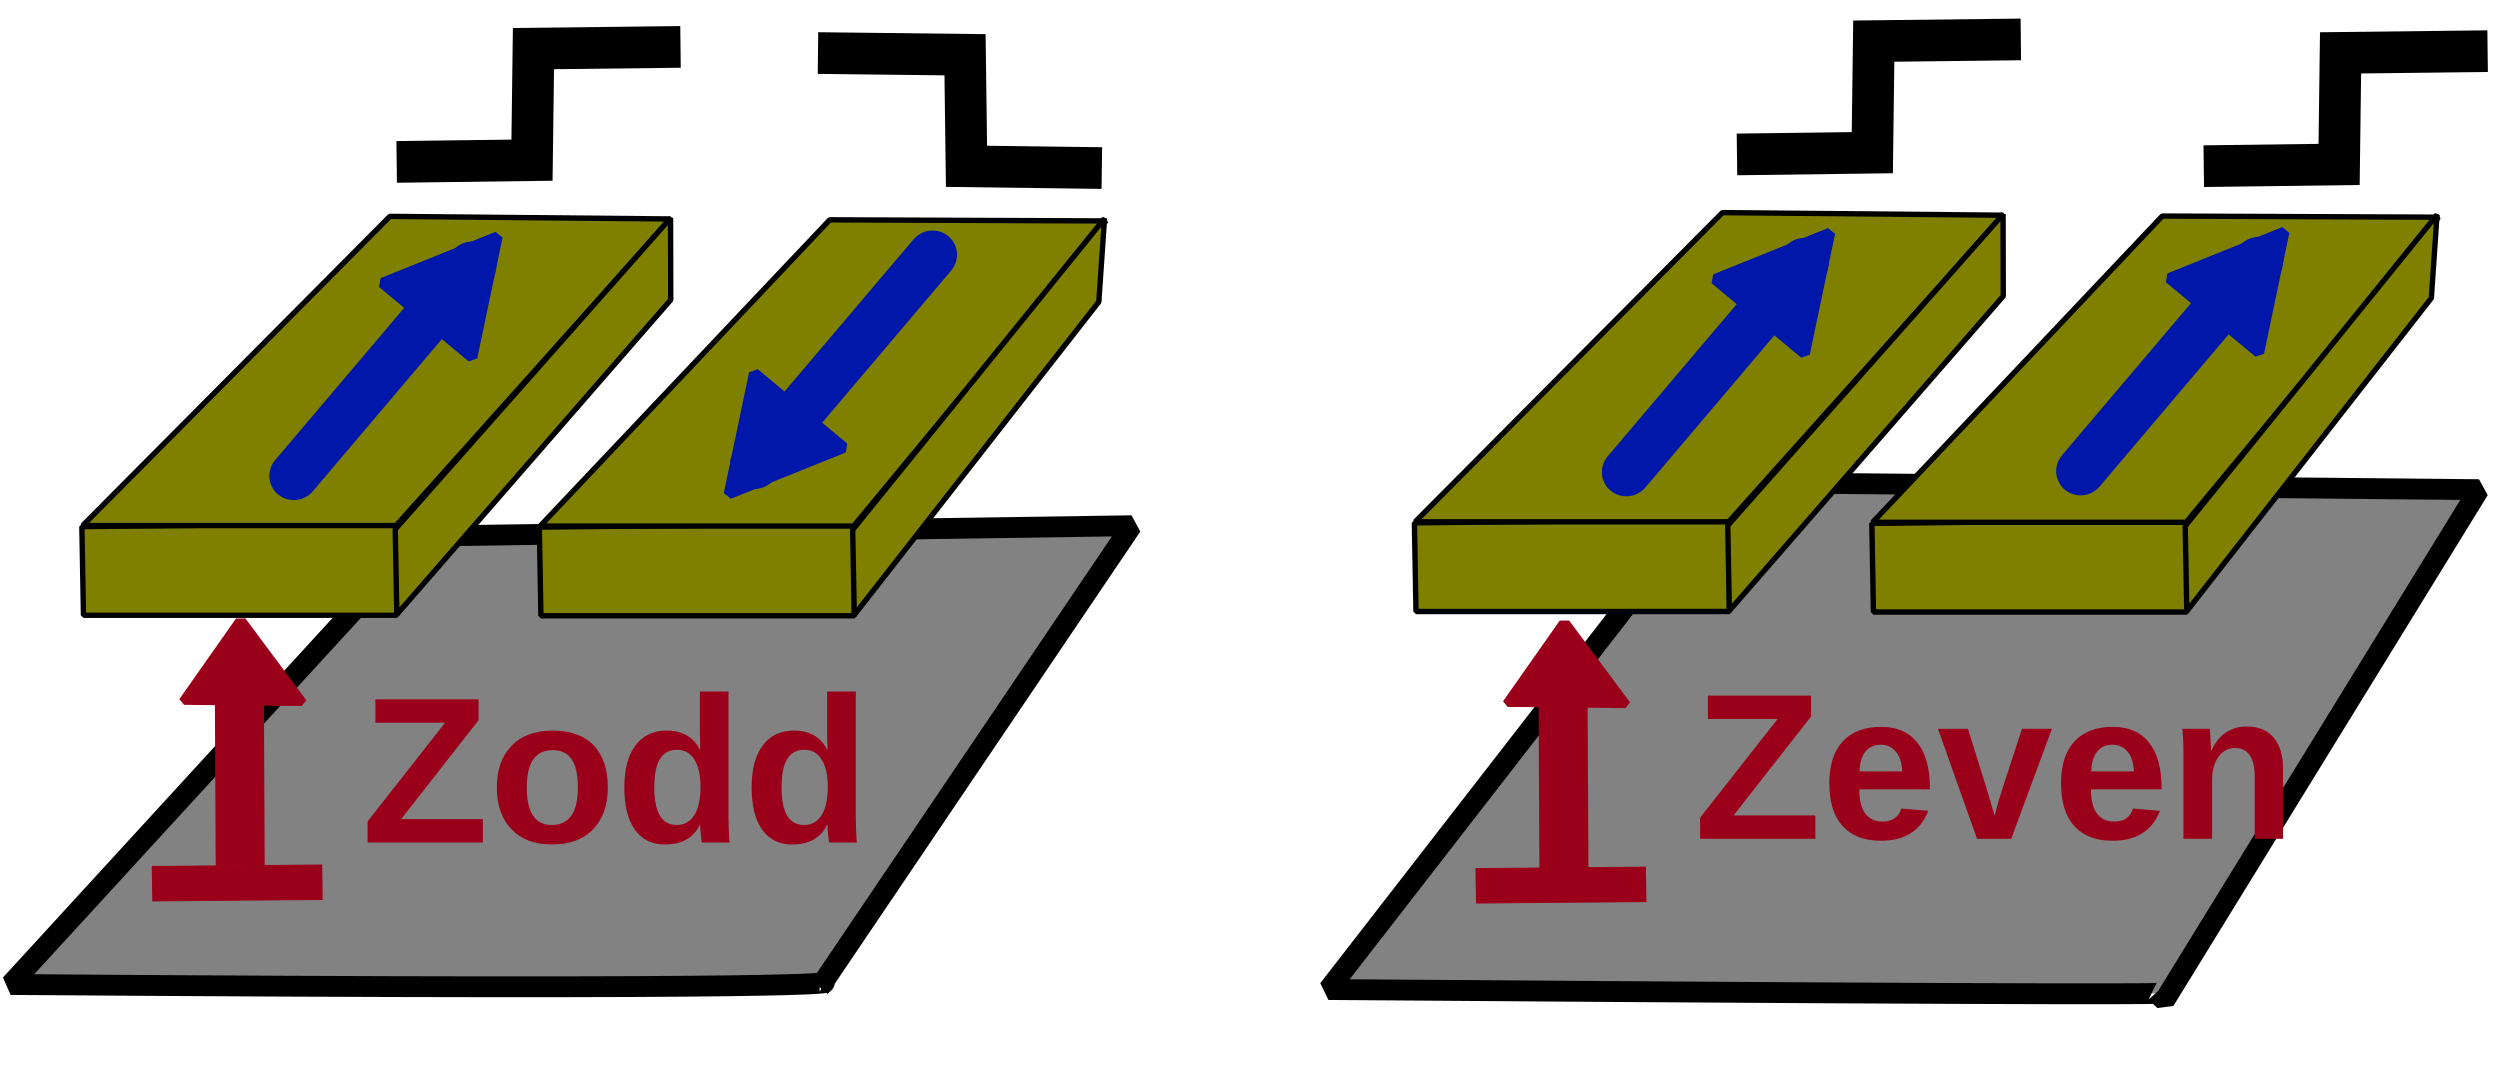
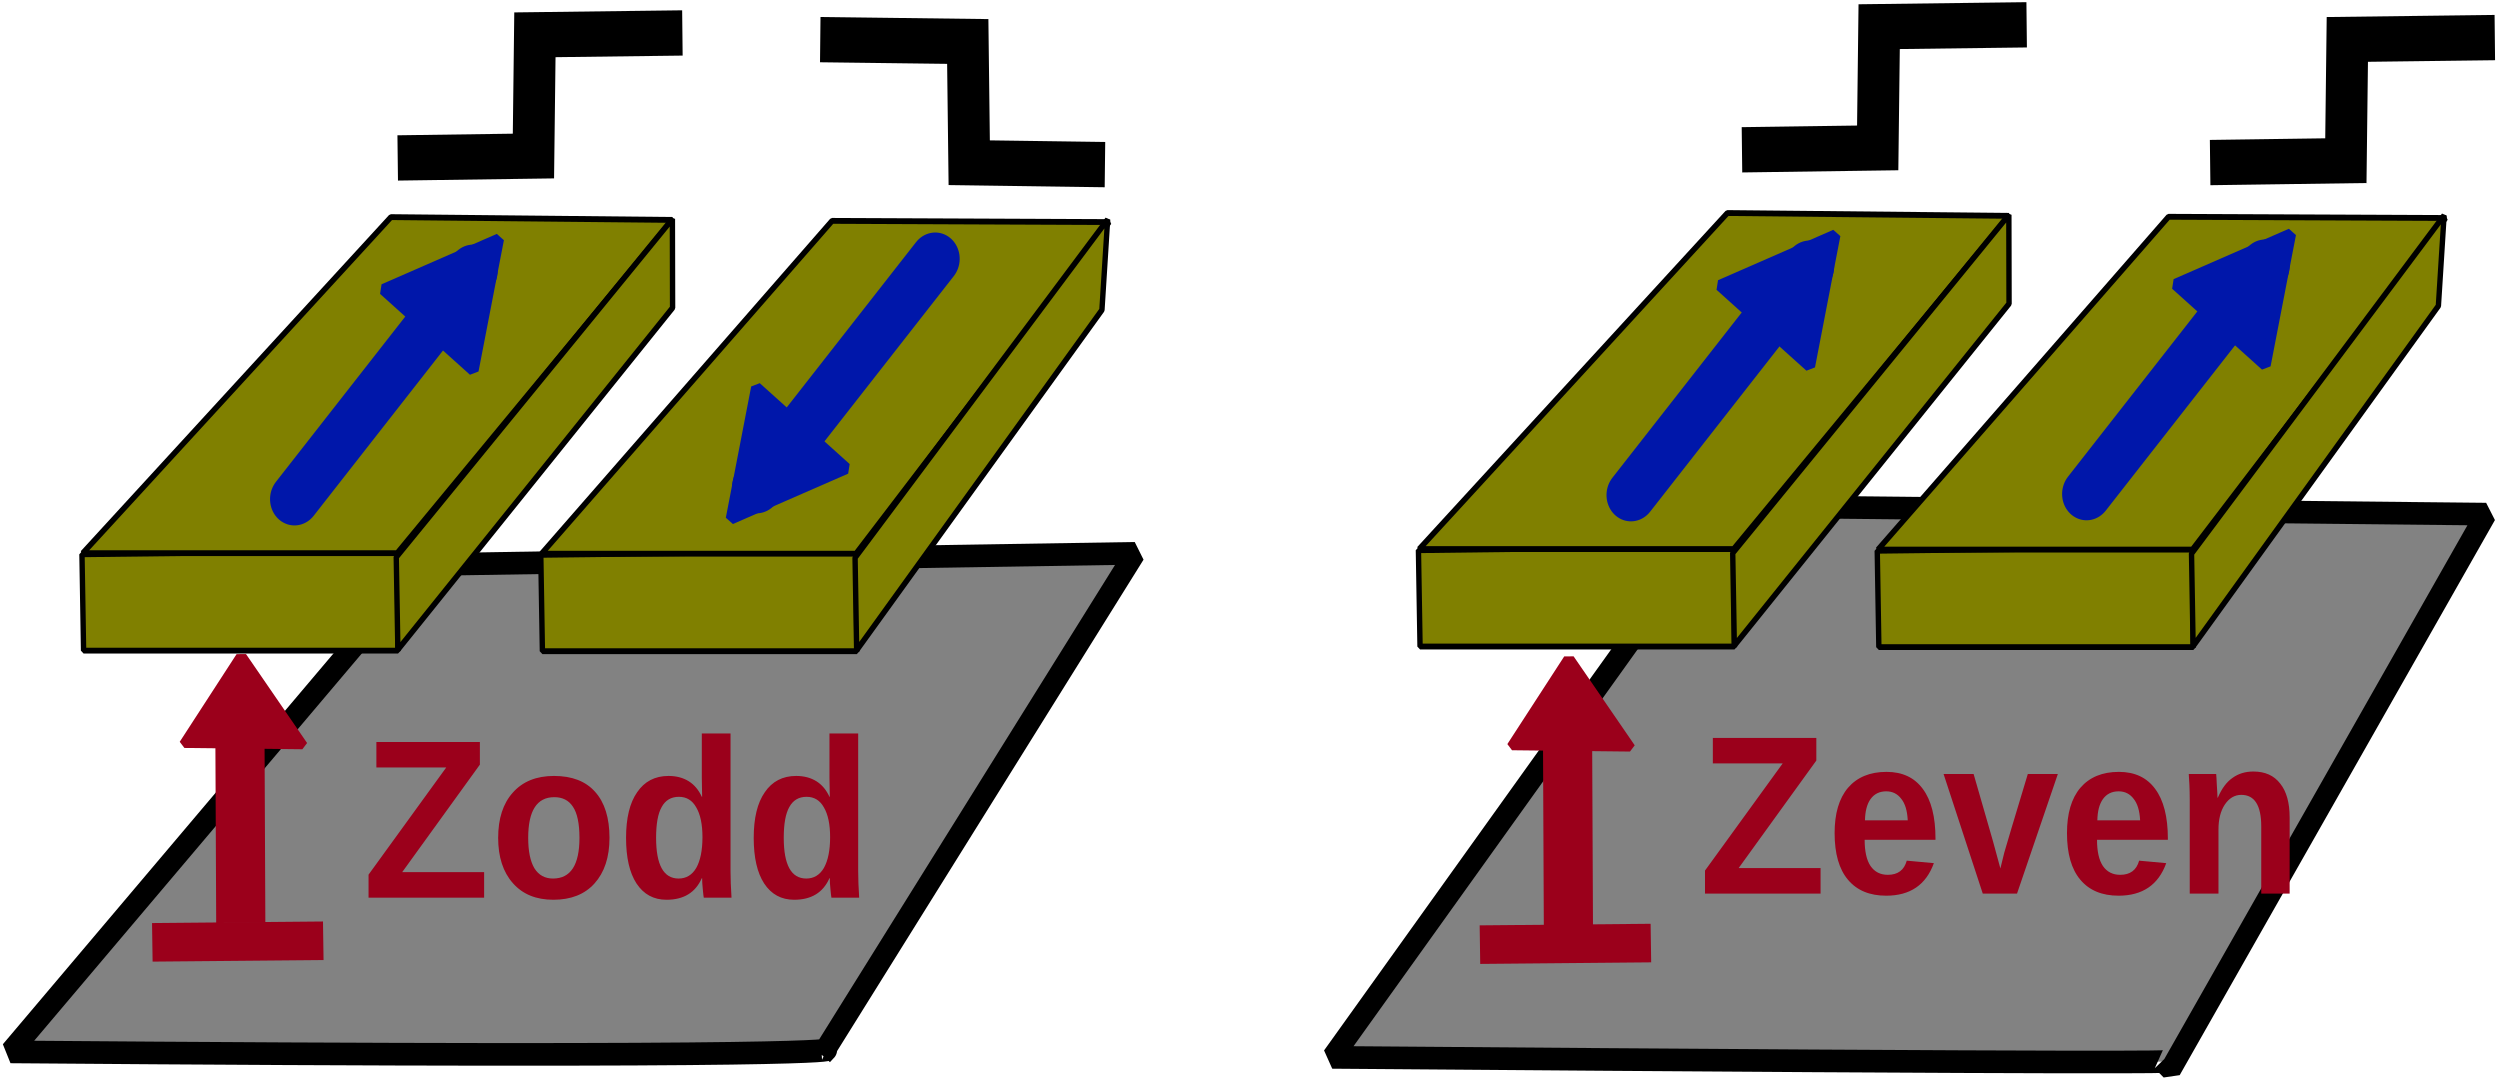
- <svg xmlns="http://www.w3.org/2000/svg" xmlns:ns1="http://www.openswatchbook.org/uri/2009/osb" width="120" height="52" id="svg2" version="1.1">
+ <svg xmlns="http://www.w3.org/2000/svg" xmlns:ns1="http://www.openswatchbook.org/uri/2009/osb" width="240" height="104" id="svg2" version="1.1">
  <defs id="defs4">
    <linearGradient id="linearGradient3779" ns1:paint="solid">
      <stop style="stop-color:#f90000;stop-opacity:1;" offset="0" id="stop3781" />
    </linearGradient>
  </defs>
-   <g id="layer1" transform="translate(0,-1000.362)">
-     <path style="fill:#828282;fill-opacity:1;stroke:#000000;stroke-width:1;stroke-linecap:square;stroke-linejoin:miter;stroke-miterlimit:0;stroke-opacity:1;stroke-dasharray:none" d="m 0.512,1047.618 c 39.849,0.297 39.06,-0.099 39.06,-0.099 l -0.199,0.199 14.947,-22.121 -34.078,0.498 z" id="path3012" />
-     <g id="g5003" transform="matrix(1,0,0,0.7329186,-8.447114,278.0582)">
-       <g transform="translate(0.352294,-10.21653)" id="g4999">
-         <path id="path4835-5-1" d="m 19.62,1051.261 -0.038,-10.69" style="fill:#0017aa;fill-opacity:1;stroke:#9b001b;stroke-width:2.353;stroke-linecap:square;stroke-miterlimit:0;stroke-opacity:1;stroke-dasharray:none" />
-         <path id="path4839-8-4" d="m 19.65,1036.356 2.925,5.362 -5.646,-0.079 z" style="fill:#9b001b;fill-opacity:1;stroke:#9b001b;stroke-width:0.509;stroke-linecap:square;stroke-linejoin:bevel;stroke-miterlimit:0;stroke-opacity:1;stroke-dasharray:none" />
+   <g id="layer1" transform="translate(0,-948.3622)">
+     <g id="g3037" transform="matrix(2.005899,0,0,2.173533,-0.01245482,-1227.688)">
+       <path id="path3012" d="m 0.512,1047.618 c 39.849,0.297 39.06,-0.099 39.06,-0.099 l -0.199,0.199 14.947,-22.121 -34.078,0.498 z" style="fill:#828282;fill-opacity:1;stroke:#000000;stroke-width:1;stroke-linecap:square;stroke-linejoin:miter;stroke-miterlimit:0;stroke-opacity:1;stroke-dasharray:none" />
+       <g transform="matrix(1,0,0,0.7329186,-8.447114,278.0582)" id="g5003">
+         <g id="g4999" transform="translate(0.352294,-10.21653)">
+           <path style="fill:#0017aa;fill-opacity:1;stroke:#9b001b;stroke-width:2.353;stroke-linecap:square;stroke-miterlimit:0;stroke-opacity:1;stroke-dasharray:none" d="m 19.62,1051.261 -0.038,-10.69" id="path4835-5-1" />
+           <path style="fill:#9b001b;fill-opacity:1;stroke:#9b001b;stroke-width:0.509;stroke-linecap:square;stroke-linejoin:bevel;stroke-miterlimit:0;stroke-opacity:1;stroke-dasharray:none" d="m 19.65,1036.356 2.925,5.362 -5.646,-0.079 z" id="path4839-8-4" />
+         </g>
+         <path id="path4835-5-1-9" d="m 22.763,1043.31 -5.858,0.068" style="fill:#0017aa;fill-opacity:1;stroke:#9b001b;stroke-width:2.324;stroke-linecap:square;stroke-miterlimit:0;stroke-opacity:1;stroke-dasharray:none" />
      </g>
-       <path style="fill:#0017aa;fill-opacity:1;stroke:#9b001b;stroke-width:2.324;stroke-linecap:square;stroke-miterlimit:0;stroke-opacity:1;stroke-dasharray:none" d="m 22.763,1043.31 -5.858,0.068" id="path4835-5-1-9" />
-     </g>
-     <g id="g3840" transform="translate(3.482416,-1.813256)">
-       <path id="path3805" d="m 0.447,1027.453 15.091,-0.171 0.035,4.426 -15.049,0 z" style="fill:#808000;fill-opacity:1;stroke:#000000;stroke-width:0.258;stroke-linecap:butt;stroke-linejoin:miter;stroke-miterlimit:1;stroke-opacity:1;stroke-dasharray:none" />
-       <path id="path3805-3" d="m 15.233,1012.561 13.472,0.124 -13.172,14.718 -15.049,0 z" style="fill:#808000;fill-opacity:1;stroke:#000000;stroke-width:0.258;stroke-linecap:butt;stroke-linejoin:miter;stroke-miterlimit:1;stroke-opacity:1;stroke-dasharray:none" />
-       <path id="path3805-1" d="m 15.488,1027.579 13.216,-14.939 0.009,3.927 -13.148,15.1 z" style="fill:#808000;fill-opacity:1;stroke:#000000;stroke-width:0.258;stroke-linecap:butt;stroke-linejoin:miter;stroke-miterlimit:1;stroke-opacity:1;stroke-dasharray:none" />
-     </g>
-     <g id="g3840-4" transform="translate(25.4405,-1.788408)">
-       <path id="path3805-6" d="m 0.447,1027.453 15.091,-0.171 0.035,4.426 -15.049,0 z" style="fill:#808000;fill-opacity:1;stroke:#000000;stroke-width:0.258;stroke-linecap:butt;stroke-linejoin:miter;stroke-miterlimit:1;stroke-opacity:1;stroke-dasharray:none" />
-       <path id="path3805-3-0" d="m 14.387,1012.702 13.26,0.053 -12.115,14.647 -15.049,0 z" style="fill:#808000;fill-opacity:1;stroke:#000000;stroke-width:0.258;stroke-linecap:butt;stroke-linejoin:miter;stroke-miterlimit:1;stroke-opacity:1;stroke-dasharray:none" />
-       <path id="path3805-1-3" d="m 15.488,1027.579 12.088,-14.939 -0.273,3.998 -11.739,15.029 z" style="fill:#808000;fill-opacity:1;stroke:#000000;stroke-width:0.258;stroke-linecap:butt;stroke-linejoin:miter;stroke-miterlimit:1;stroke-opacity:1;stroke-dasharray:none" />
-     </g>
-     <g id="g4901" transform="matrix(0.6020197,0.4999142,-0.5122192,0.6041066,561.2121,379.6234)">
-       <path style="fill:#0017aa;fill-opacity:1;stroke:#0017aa;stroke-width:3;stroke-linecap:round;stroke-miterlimit:0;stroke-opacity:1;stroke-dasharray:none" d="m 19.728,1031.47 v 16.639" id="path4835" />
-       <path style="fill:#0017aa;fill-opacity:1;stroke:#0017aa;stroke-width:0.638;stroke-linecap:round;stroke-miterlimit:0;stroke-opacity:1;stroke-dasharray:none" d="m 19.693,1050.483 -3.608,-6.611 h 7.146 z" id="path4839" />
-     </g>
-     <g id="g4901-4" transform="matrix(-0.6020197,-0.4999142,0.5122192,-0.6041066,-502.3463,1656.169)">
-       <path style="fill:#0017aa;fill-opacity:1;stroke:#0017aa;stroke-width:3;stroke-linecap:round;stroke-miterlimit:0;stroke-opacity:1;stroke-dasharray:none" d="m 19.728,1031.47 v 16.639" id="path4835-5" />
-       <path style="fill:#0017aa;fill-opacity:1;stroke:#0017aa;stroke-width:0.638;stroke-linecap:round;stroke-miterlimit:0;stroke-opacity:1;stroke-dasharray:none" d="m 19.693,1050.483 -3.608,-6.611 h 7.146 z" id="path4839-8" />
-     </g>
-     <g id="g3880">
-       <path id="path4929" d="m 20.04,1008.121 5.496,-0.071 0.07,-5.355 6.059,-0.07" style="fill:none;stroke:#000000;stroke-width:2;stroke-linecap:square;stroke-linejoin:miter;stroke-opacity:1;stroke-miterlimit:4;stroke-dasharray:none" />
-     </g>
-     <g id="g3877">
-       <path id="path4929-1" d="m 51.888,1008.416 -5.496,-0.071 -0.07,-5.355 -6.059,-0.07" style="fill:none;stroke:#000000;stroke-width:2;stroke-linecap:square;stroke-linejoin:miter;stroke-miterlimit:4;stroke-opacity:1;stroke-dasharray:none" />
-     </g>
-     <text xml:space="preserve" style="font-size:12px;font-style:normal;font-variant:normal;font-weight:normal;font-stretch:normal;line-height:125%;letter-spacing:0px;word-spacing:0px;fill:#9b001b;fill-opacity:1;stroke:none;font-family:Comic Sans MS;-inkscape-font-specification:Comic Sans MS" x="17.347" y="1040.807" id="text5009">
-       <tspan id="tspan5011" x="17.347" y="1040.807" style="font-size:10px;font-style:normal;font-variant:normal;font-weight:bold;font-stretch:normal;fill:#9b001b;fill-opacity:1;font-family:Arial;-inkscape-font-specification:Arial Bold">Zodd</tspan>
-     </text>
-     <path style="fill:#828282;fill-opacity:1;stroke:#000000;stroke-width:1;stroke-linecap:square;stroke-linejoin:miter;stroke-miterlimit:0;stroke-opacity:1;stroke-dasharray:none" d="m 63.769,1047.86 c 39.849,0.297 39.765,0.183 39.765,0.183 l 0.364,0.34 15.087,-24.517 -36.333,-0.347 z" id="path3012-1" />
-     <g id="g5003-2" transform="matrix(1,0,0,0.7329186,55.09142,278.1596)">
-       <g transform="translate(0.352294,-10.21653)" id="g4999-3">
-         <path id="path4835-5-1-2" d="m 19.62,1051.261 -0.038,-10.69" style="fill:#0017aa;fill-opacity:1;stroke:#9b001b;stroke-width:2.353;stroke-linecap:square;stroke-miterlimit:0;stroke-opacity:1;stroke-dasharray:none" />
-         <path id="path4839-8-4-2" d="m 19.65,1036.356 2.925,5.362 -5.646,-0.079 z" style="fill:#9b001b;fill-opacity:1;stroke:#9b001b;stroke-width:0.509;stroke-linecap:square;stroke-linejoin:bevel;stroke-miterlimit:0;stroke-opacity:1;stroke-dasharray:none" />
+       <g transform="translate(3.482416,-1.813256)" id="g3840">
+         <path style="fill:#808000;fill-opacity:1;stroke:#000000;stroke-width:0.258;stroke-linecap:butt;stroke-linejoin:miter;stroke-miterlimit:1;stroke-opacity:1;stroke-dasharray:none" d="m 0.447,1027.453 15.091,-0.171 0.035,4.426 -15.049,0 z" id="path3805" />
+         <path style="fill:#808000;fill-opacity:1;stroke:#000000;stroke-width:0.258;stroke-linecap:butt;stroke-linejoin:miter;stroke-miterlimit:1;stroke-opacity:1;stroke-dasharray:none" d="m 15.233,1012.561 13.472,0.124 -13.172,14.718 -15.049,0 z" id="path3805-3" />
+         <path style="fill:#808000;fill-opacity:1;stroke:#000000;stroke-width:0.258;stroke-linecap:butt;stroke-linejoin:miter;stroke-miterlimit:1;stroke-opacity:1;stroke-dasharray:none" d="m 15.488,1027.579 13.216,-14.939 0.009,3.927 -13.148,15.1 z" id="path3805-1" />
      </g>
-       <path style="fill:#0017aa;fill-opacity:1;stroke:#9b001b;stroke-width:2.324;stroke-linecap:square;stroke-miterlimit:0;stroke-opacity:1;stroke-dasharray:none" d="m 22.763,1043.31 -5.858,0.068" id="path4835-5-1-9-1" />
-     </g>
-     <g id="g3840-7" transform="translate(67.44371,-1.993694)">
-       <path id="path3805-4" d="m 0.447,1027.453 15.091,-0.171 0.035,4.426 -15.049,0 z" style="fill:#808000;fill-opacity:1;stroke:#000000;stroke-width:0.258;stroke-linecap:butt;stroke-linejoin:miter;stroke-miterlimit:1;stroke-opacity:1;stroke-dasharray:none" />
-       <path id="path3805-3-09" d="m 15.233,1012.561 13.472,0.124 -13.172,14.718 -15.049,0 z" style="fill:#808000;fill-opacity:1;stroke:#000000;stroke-width:0.258;stroke-linecap:butt;stroke-linejoin:miter;stroke-miterlimit:1;stroke-opacity:1;stroke-dasharray:none" />
-       <path id="path3805-1-4" d="m 15.488,1027.579 13.216,-14.939 0.009,3.927 -13.148,15.1 z" style="fill:#808000;fill-opacity:1;stroke:#000000;stroke-width:0.258;stroke-linecap:butt;stroke-linejoin:miter;stroke-miterlimit:1;stroke-opacity:1;stroke-dasharray:none" />
-     </g>
-     <g id="g3840-4-8" transform="translate(89.40179,-1.968794)">
-       <path id="path3805-6-8" d="m 0.447,1027.453 15.091,-0.171 0.035,4.426 -15.049,0 z" style="fill:#808000;fill-opacity:1;stroke:#000000;stroke-width:0.258;stroke-linecap:butt;stroke-linejoin:miter;stroke-miterlimit:1;stroke-opacity:1;stroke-dasharray:none" />
-       <path id="path3805-3-0-2" d="m 14.387,1012.702 13.26,0.053 -12.115,14.647 -15.049,0 z" style="fill:#808000;fill-opacity:1;stroke:#000000;stroke-width:0.258;stroke-linecap:butt;stroke-linejoin:miter;stroke-miterlimit:1;stroke-opacity:1;stroke-dasharray:none" />
-       <path id="path3805-1-3-4" d="m 15.488,1027.579 12.088,-14.939 -0.273,3.998 -11.739,15.029 z" style="fill:#808000;fill-opacity:1;stroke:#000000;stroke-width:0.258;stroke-linecap:butt;stroke-linejoin:miter;stroke-miterlimit:1;stroke-opacity:1;stroke-dasharray:none" />
-     </g>
-     <g id="g4901-5" transform="matrix(-0.6020197,-0.4999142,0.5122192,-0.6041066,-416.5806,1655.942)">
-       <path style="fill:#0017aa;fill-opacity:1;stroke:#0017aa;stroke-width:3;stroke-linecap:round;stroke-miterlimit:0;stroke-opacity:1;stroke-dasharray:none" d="m 19.728,1031.47 v 16.639" id="path4835-51" />
-       <path style="fill:#0017aa;fill-opacity:1;stroke:#0017aa;stroke-width:0.638;stroke-linecap:round;stroke-miterlimit:0;stroke-opacity:1;stroke-dasharray:none" d="m 19.693,1050.483 -3.608,-6.611 h 7.146 z" id="path4839-7" />
-     </g>
-     <g id="g4901-4-1" transform="matrix(-0.6020197,-0.4999142,0.5122192,-0.6041066,-438.385,1655.989)">
-       <path style="fill:#0017aa;fill-opacity:1;stroke:#0017aa;stroke-width:3;stroke-linecap:round;stroke-miterlimit:0;stroke-opacity:1;stroke-dasharray:none" d="m 19.728,1031.47 v 16.639" id="path4835-5-15" />
-       <path style="fill:#0017aa;fill-opacity:1;stroke:#0017aa;stroke-width:0.638;stroke-linecap:round;stroke-miterlimit:0;stroke-opacity:1;stroke-dasharray:none" d="m 19.693,1050.483 -3.608,-6.611 h 7.146 z" id="path4839-8-2" />
-     </g>
-     <text xml:space="preserve" style="font-size:12px;font-style:normal;font-variant:normal;font-weight:normal;font-stretch:normal;line-height:125%;letter-spacing:0px;word-spacing:0px;fill:#9b001b;fill-opacity:1;stroke:none;font-family:Comic Sans MS;-inkscape-font-specification:Comic Sans MS" x="81.308" y="1040.627" id="text5009-6">
-       <tspan id="tspan5011-8" x="81.308" y="1040.627" style="font-size:10px;font-style:normal;font-variant:normal;font-weight:bold;font-stretch:normal;fill:#9b001b;fill-opacity:1;font-family:Arial;-inkscape-font-specification:Arial Bold">Zeven</tspan>
-     </text>
-     <g transform="translate(64.33477,-0.359358)" id="g3880-5">
-       <path id="path4929-7" d="m 20.04,1008.121 5.496,-0.071 0.07,-5.355 6.059,-0.07" style="fill:none;stroke:#000000;stroke-width:2;stroke-linecap:square;stroke-linejoin:miter;stroke-miterlimit:4;stroke-opacity:1;stroke-dasharray:none" />
-     </g>
-     <g transform="translate(86.74067,0.2043123)" id="g3880-6">
-       <path id="path4929-18" d="m 20.04,1008.121 5.496,-0.071 0.07,-5.355 6.059,-0.07" style="fill:none;stroke:#000000;stroke-width:2;stroke-linecap:square;stroke-linejoin:miter;stroke-miterlimit:4;stroke-opacity:1;stroke-dasharray:none" />
+       <g transform="translate(25.4405,-1.788408)" id="g3840-4">
+         <path style="fill:#808000;fill-opacity:1;stroke:#000000;stroke-width:0.258;stroke-linecap:butt;stroke-linejoin:miter;stroke-miterlimit:1;stroke-opacity:1;stroke-dasharray:none" d="m 0.447,1027.453 15.091,-0.171 0.035,4.426 -15.049,0 z" id="path3805-6" />
+         <path style="fill:#808000;fill-opacity:1;stroke:#000000;stroke-width:0.258;stroke-linecap:butt;stroke-linejoin:miter;stroke-miterlimit:1;stroke-opacity:1;stroke-dasharray:none" d="m 14.387,1012.702 13.26,0.053 -12.115,14.647 -15.049,0 z" id="path3805-3-0" />
+         <path style="fill:#808000;fill-opacity:1;stroke:#000000;stroke-width:0.258;stroke-linecap:butt;stroke-linejoin:miter;stroke-miterlimit:1;stroke-opacity:1;stroke-dasharray:none" d="m 15.488,1027.579 12.088,-14.939 -0.273,3.998 -11.739,15.029 z" id="path3805-1-3" />
+       </g>
+       <g transform="matrix(0.6020197,0.4999142,-0.5122192,0.6041066,561.2121,379.6234)" id="g4901">
+         <path id="path4835" d="m 19.728,1031.47 v 16.639" style="fill:#0017aa;fill-opacity:1;stroke:#0017aa;stroke-width:3;stroke-linecap:round;stroke-miterlimit:0;stroke-opacity:1;stroke-dasharray:none" />
+         <path id="path4839" d="m 19.693,1050.483 -3.608,-6.611 h 7.146 z" style="fill:#0017aa;fill-opacity:1;stroke:#0017aa;stroke-width:0.638;stroke-linecap:round;stroke-miterlimit:0;stroke-opacity:1;stroke-dasharray:none" />
+       </g>
+       <g transform="matrix(-0.6020197,-0.4999142,0.5122192,-0.6041066,-502.3463,1656.169)" id="g4901-4">
+         <path id="path4835-5" d="m 19.728,1031.47 v 16.639" style="fill:#0017aa;fill-opacity:1;stroke:#0017aa;stroke-width:3;stroke-linecap:round;stroke-miterlimit:0;stroke-opacity:1;stroke-dasharray:none" />
+         <path id="path4839-8" d="m 19.693,1050.483 -3.608,-6.611 h 7.146 z" style="fill:#0017aa;fill-opacity:1;stroke:#0017aa;stroke-width:0.638;stroke-linecap:round;stroke-miterlimit:0;stroke-opacity:1;stroke-dasharray:none" />
+       </g>
+       <g id="g3880">
+         <path style="fill:none;stroke:#000000;stroke-width:2;stroke-linecap:square;stroke-linejoin:miter;stroke-miterlimit:4;stroke-opacity:1;stroke-dasharray:none" d="m 20.04,1008.121 5.496,-0.071 0.07,-5.355 6.059,-0.07" id="path4929" />
+       </g>
+       <g id="g3877">
+         <path style="fill:none;stroke:#000000;stroke-width:2;stroke-linecap:square;stroke-linejoin:miter;stroke-miterlimit:4;stroke-opacity:1;stroke-dasharray:none" d="m 51.888,1008.416 -5.496,-0.071 -0.07,-5.355 -6.059,-0.07" id="path4929-1" />
+       </g>
+       <text id="text5009" y="1040.807" x="17.347" style="font-size:12px;font-style:normal;font-variant:normal;font-weight:normal;font-stretch:normal;line-height:125%;letter-spacing:0px;word-spacing:0px;fill:#9b001b;fill-opacity:1;stroke:none;font-family:Comic Sans MS;-inkscape-font-specification:Comic Sans MS" xml:space="preserve">
+         <tspan style="font-size:10px;font-style:normal;font-variant:normal;font-weight:bold;font-stretch:normal;fill:#9b001b;fill-opacity:1;font-family:Arial;-inkscape-font-specification:Arial Bold" y="1040.807" x="17.347" id="tspan5011">Zodd</tspan>
+       </text>
+       <path id="path3012-1" d="m 63.769,1047.86 c 39.849,0.297 39.765,0.183 39.765,0.183 l 0.364,0.34 15.087,-24.517 -36.333,-0.347 z" style="fill:#828282;fill-opacity:1;stroke:#000000;stroke-width:1;stroke-linecap:square;stroke-linejoin:miter;stroke-miterlimit:0;stroke-opacity:1;stroke-dasharray:none" />
+       <g transform="matrix(1,0,0,0.7329186,55.09142,278.1596)" id="g5003-2">
+         <g id="g4999-3" transform="translate(0.352294,-10.21653)">
+           <path style="fill:#0017aa;fill-opacity:1;stroke:#9b001b;stroke-width:2.353;stroke-linecap:square;stroke-miterlimit:0;stroke-opacity:1;stroke-dasharray:none" d="m 19.62,1051.261 -0.038,-10.69" id="path4835-5-1-2" />
+           <path style="fill:#9b001b;fill-opacity:1;stroke:#9b001b;stroke-width:0.509;stroke-linecap:square;stroke-linejoin:bevel;stroke-miterlimit:0;stroke-opacity:1;stroke-dasharray:none" d="m 19.65,1036.356 2.925,5.362 -5.646,-0.079 z" id="path4839-8-4-2" />
+         </g>
+         <path id="path4835-5-1-9-1" d="m 22.763,1043.31 -5.858,0.068" style="fill:#0017aa;fill-opacity:1;stroke:#9b001b;stroke-width:2.324;stroke-linecap:square;stroke-miterlimit:0;stroke-opacity:1;stroke-dasharray:none" />
+       </g>
+       <g transform="translate(67.44371,-1.993694)" id="g3840-7">
+         <path style="fill:#808000;fill-opacity:1;stroke:#000000;stroke-width:0.258;stroke-linecap:butt;stroke-linejoin:miter;stroke-miterlimit:1;stroke-opacity:1;stroke-dasharray:none" d="m 0.447,1027.453 15.091,-0.171 0.035,4.426 -15.049,0 z" id="path3805-4" />
+         <path style="fill:#808000;fill-opacity:1;stroke:#000000;stroke-width:0.258;stroke-linecap:butt;stroke-linejoin:miter;stroke-miterlimit:1;stroke-opacity:1;stroke-dasharray:none" d="m 15.233,1012.561 13.472,0.124 -13.172,14.718 -15.049,0 z" id="path3805-3-09" />
+         <path style="fill:#808000;fill-opacity:1;stroke:#000000;stroke-width:0.258;stroke-linecap:butt;stroke-linejoin:miter;stroke-miterlimit:1;stroke-opacity:1;stroke-dasharray:none" d="m 15.488,1027.579 13.216,-14.939 0.009,3.927 -13.148,15.1 z" id="path3805-1-4" />
+       </g>
+       <g transform="translate(89.40179,-1.968794)" id="g3840-4-8">
+         <path style="fill:#808000;fill-opacity:1;stroke:#000000;stroke-width:0.258;stroke-linecap:butt;stroke-linejoin:miter;stroke-miterlimit:1;stroke-opacity:1;stroke-dasharray:none" d="m 0.447,1027.453 15.091,-0.171 0.035,4.426 -15.049,0 z" id="path3805-6-8" />
+         <path style="fill:#808000;fill-opacity:1;stroke:#000000;stroke-width:0.258;stroke-linecap:butt;stroke-linejoin:miter;stroke-miterlimit:1;stroke-opacity:1;stroke-dasharray:none" d="m 14.387,1012.702 13.26,0.053 -12.115,14.647 -15.049,0 z" id="path3805-3-0-2" />
+         <path style="fill:#808000;fill-opacity:1;stroke:#000000;stroke-width:0.258;stroke-linecap:butt;stroke-linejoin:miter;stroke-miterlimit:1;stroke-opacity:1;stroke-dasharray:none" d="m 15.488,1027.579 12.088,-14.939 -0.273,3.998 -11.739,15.029 z" id="path3805-1-3-4" />
+       </g>
+       <g transform="matrix(-0.6020197,-0.4999142,0.5122192,-0.6041066,-416.5806,1655.942)" id="g4901-5">
+         <path id="path4835-51" d="m 19.728,1031.47 v 16.639" style="fill:#0017aa;fill-opacity:1;stroke:#0017aa;stroke-width:3;stroke-linecap:round;stroke-miterlimit:0;stroke-opacity:1;stroke-dasharray:none" />
+         <path id="path4839-7" d="m 19.693,1050.483 -3.608,-6.611 h 7.146 z" style="fill:#0017aa;fill-opacity:1;stroke:#0017aa;stroke-width:0.638;stroke-linecap:round;stroke-miterlimit:0;stroke-opacity:1;stroke-dasharray:none" />
+       </g>
+       <g transform="matrix(-0.6020197,-0.4999142,0.5122192,-0.6041066,-438.385,1655.989)" id="g4901-4-1">
+         <path id="path4835-5-15" d="m 19.728,1031.47 v 16.639" style="fill:#0017aa;fill-opacity:1;stroke:#0017aa;stroke-width:3;stroke-linecap:round;stroke-miterlimit:0;stroke-opacity:1;stroke-dasharray:none" />
+         <path id="path4839-8-2" d="m 19.693,1050.483 -3.608,-6.611 h 7.146 z" style="fill:#0017aa;fill-opacity:1;stroke:#0017aa;stroke-width:0.638;stroke-linecap:round;stroke-miterlimit:0;stroke-opacity:1;stroke-dasharray:none" />
+       </g>
+       <text id="text5009-6" y="1040.627" x="81.308" style="font-size:12px;font-style:normal;font-variant:normal;font-weight:normal;font-stretch:normal;line-height:125%;letter-spacing:0px;word-spacing:0px;fill:#9b001b;fill-opacity:1;stroke:none;font-family:Comic Sans MS;-inkscape-font-specification:Comic Sans MS" xml:space="preserve">
+         <tspan style="font-size:10px;font-style:normal;font-variant:normal;font-weight:bold;font-stretch:normal;fill:#9b001b;fill-opacity:1;font-family:Arial;-inkscape-font-specification:Arial Bold" y="1040.627" x="81.308" id="tspan5011-8">Zeven</tspan>
+       </text>
+       <g id="g3880-5" transform="translate(64.33477,-0.359358)">
+         <path style="fill:none;stroke:#000000;stroke-width:2;stroke-linecap:square;stroke-linejoin:miter;stroke-miterlimit:4;stroke-opacity:1;stroke-dasharray:none" d="m 20.04,1008.121 5.496,-0.071 0.07,-5.355 6.059,-0.07" id="path4929-7" />
+       </g>
+       <g id="g3880-6" transform="translate(86.74067,0.2043123)">
+         <path style="fill:none;stroke:#000000;stroke-width:2;stroke-linecap:square;stroke-linejoin:miter;stroke-miterlimit:4;stroke-opacity:1;stroke-dasharray:none" d="m 20.04,1008.121 5.496,-0.071 0.07,-5.355 6.059,-0.07" id="path4929-18" />
+       </g>
    </g>
  </g>
</svg>
